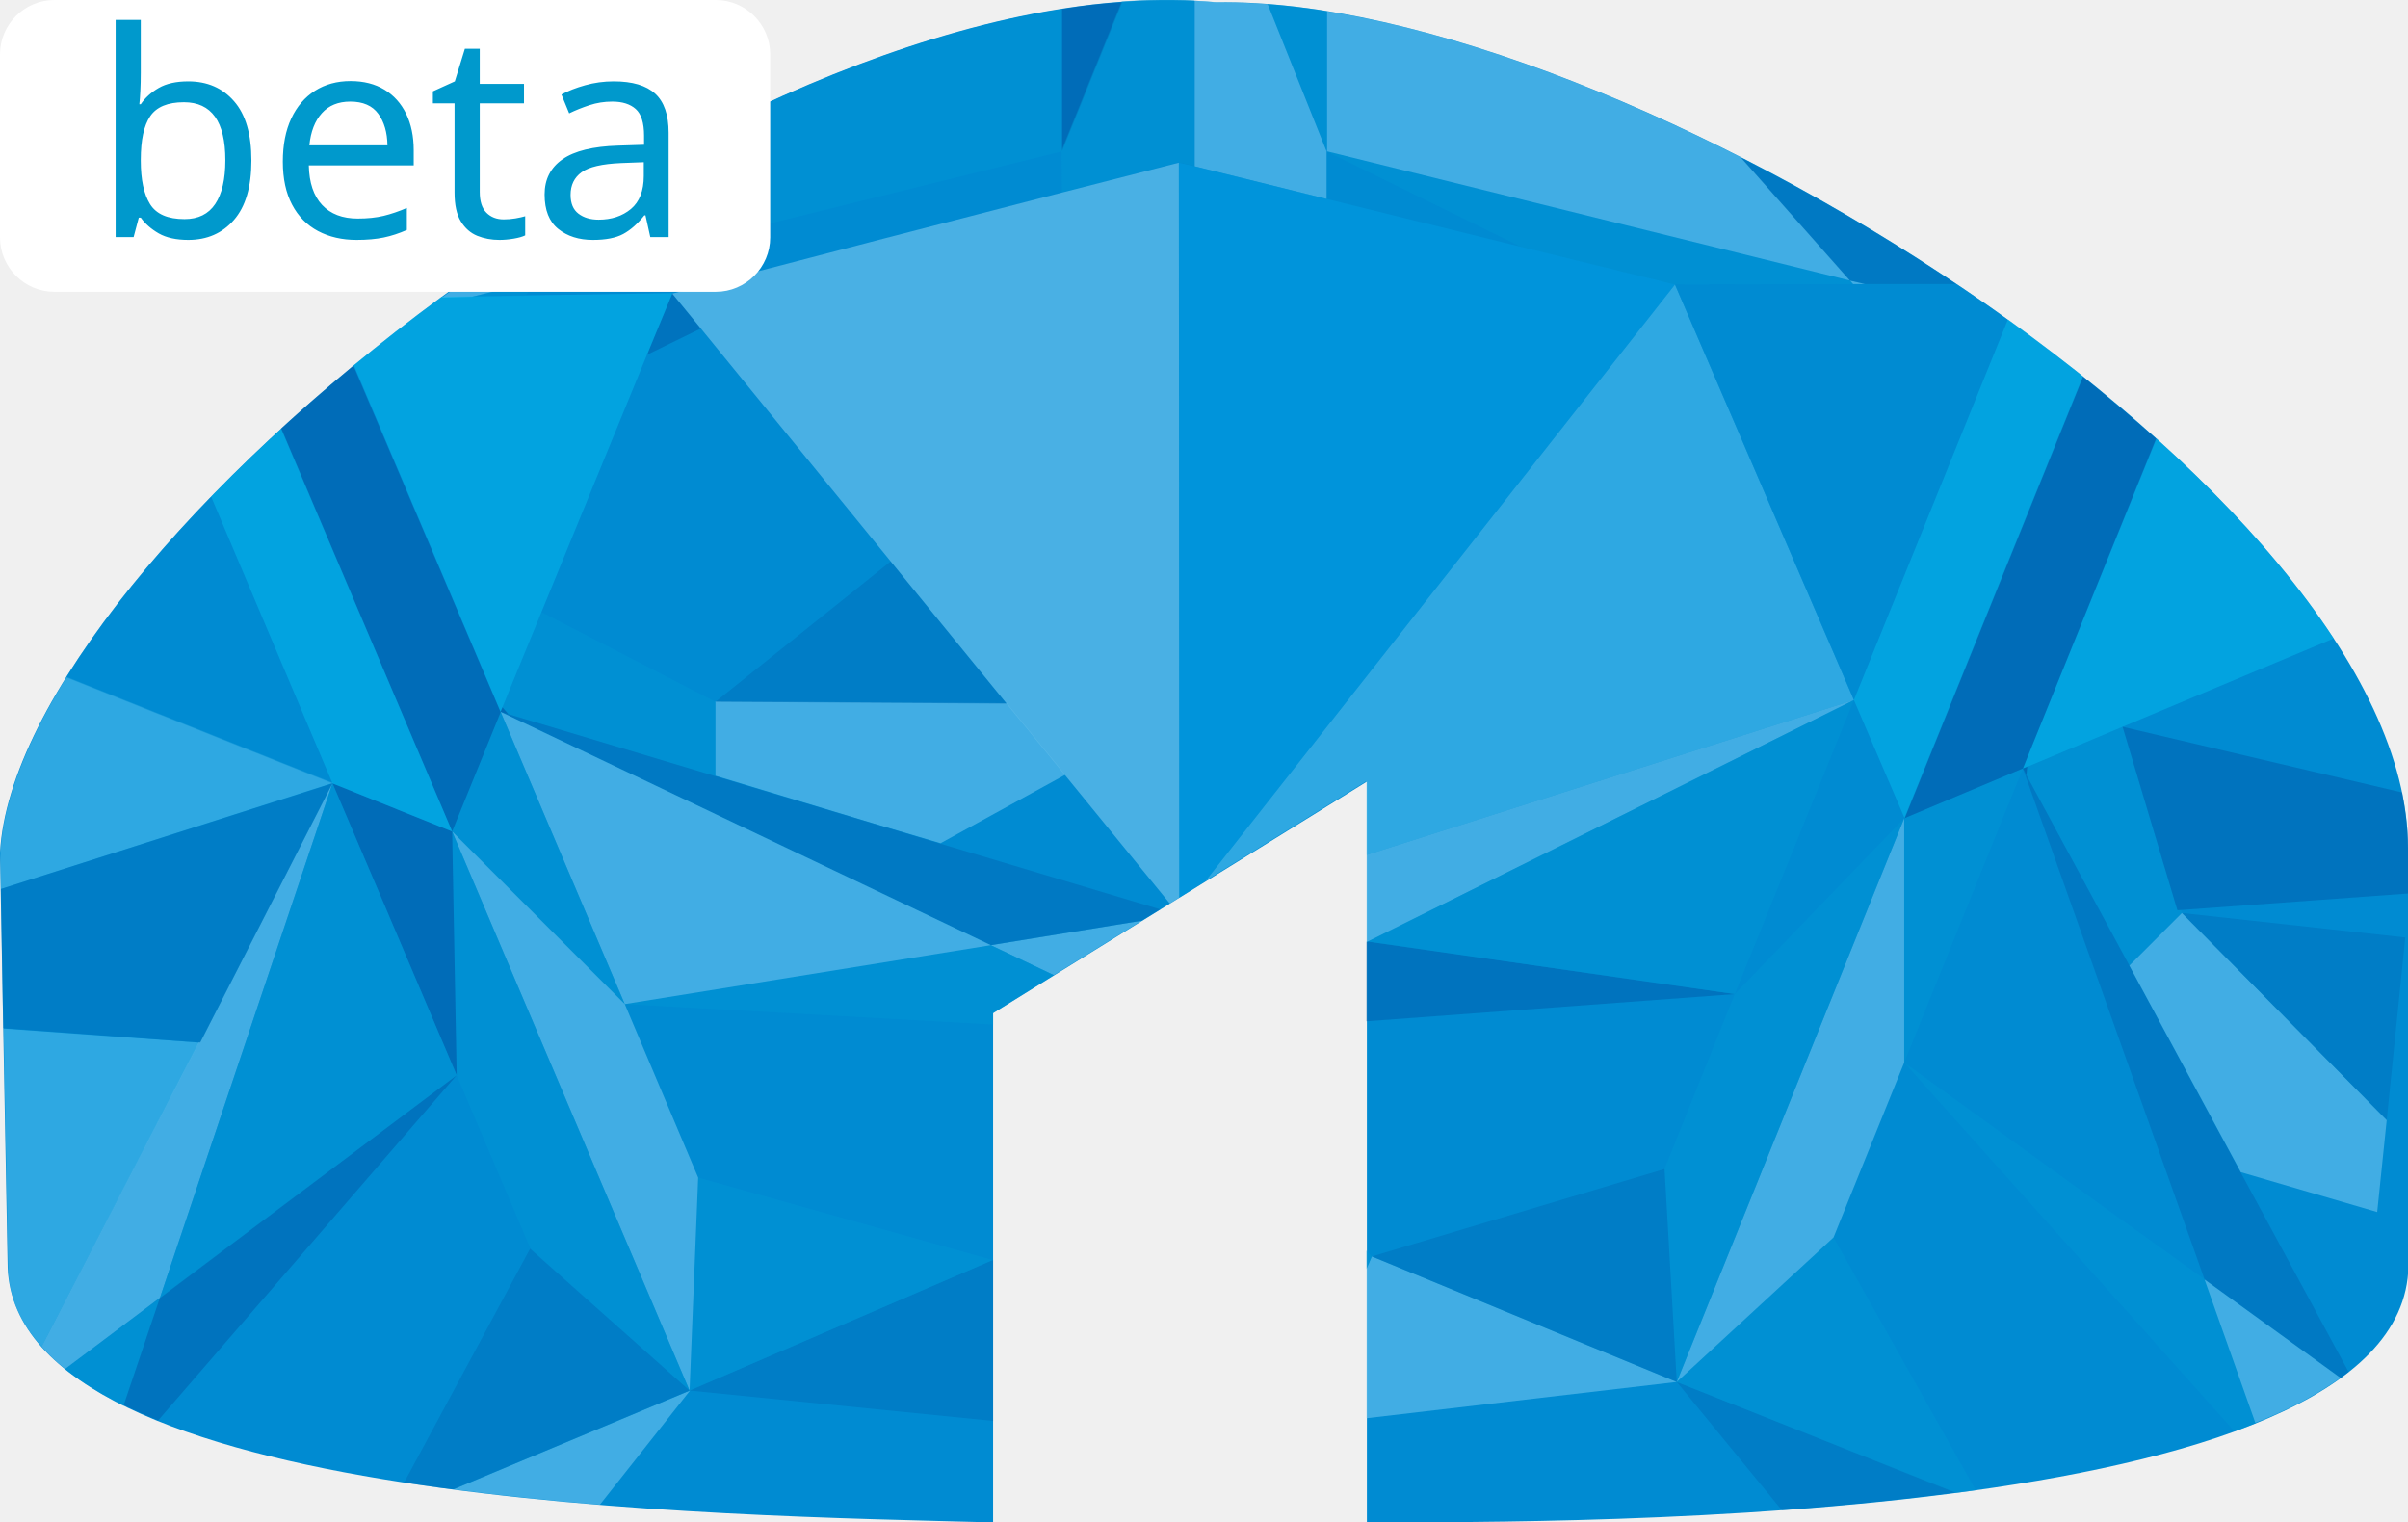
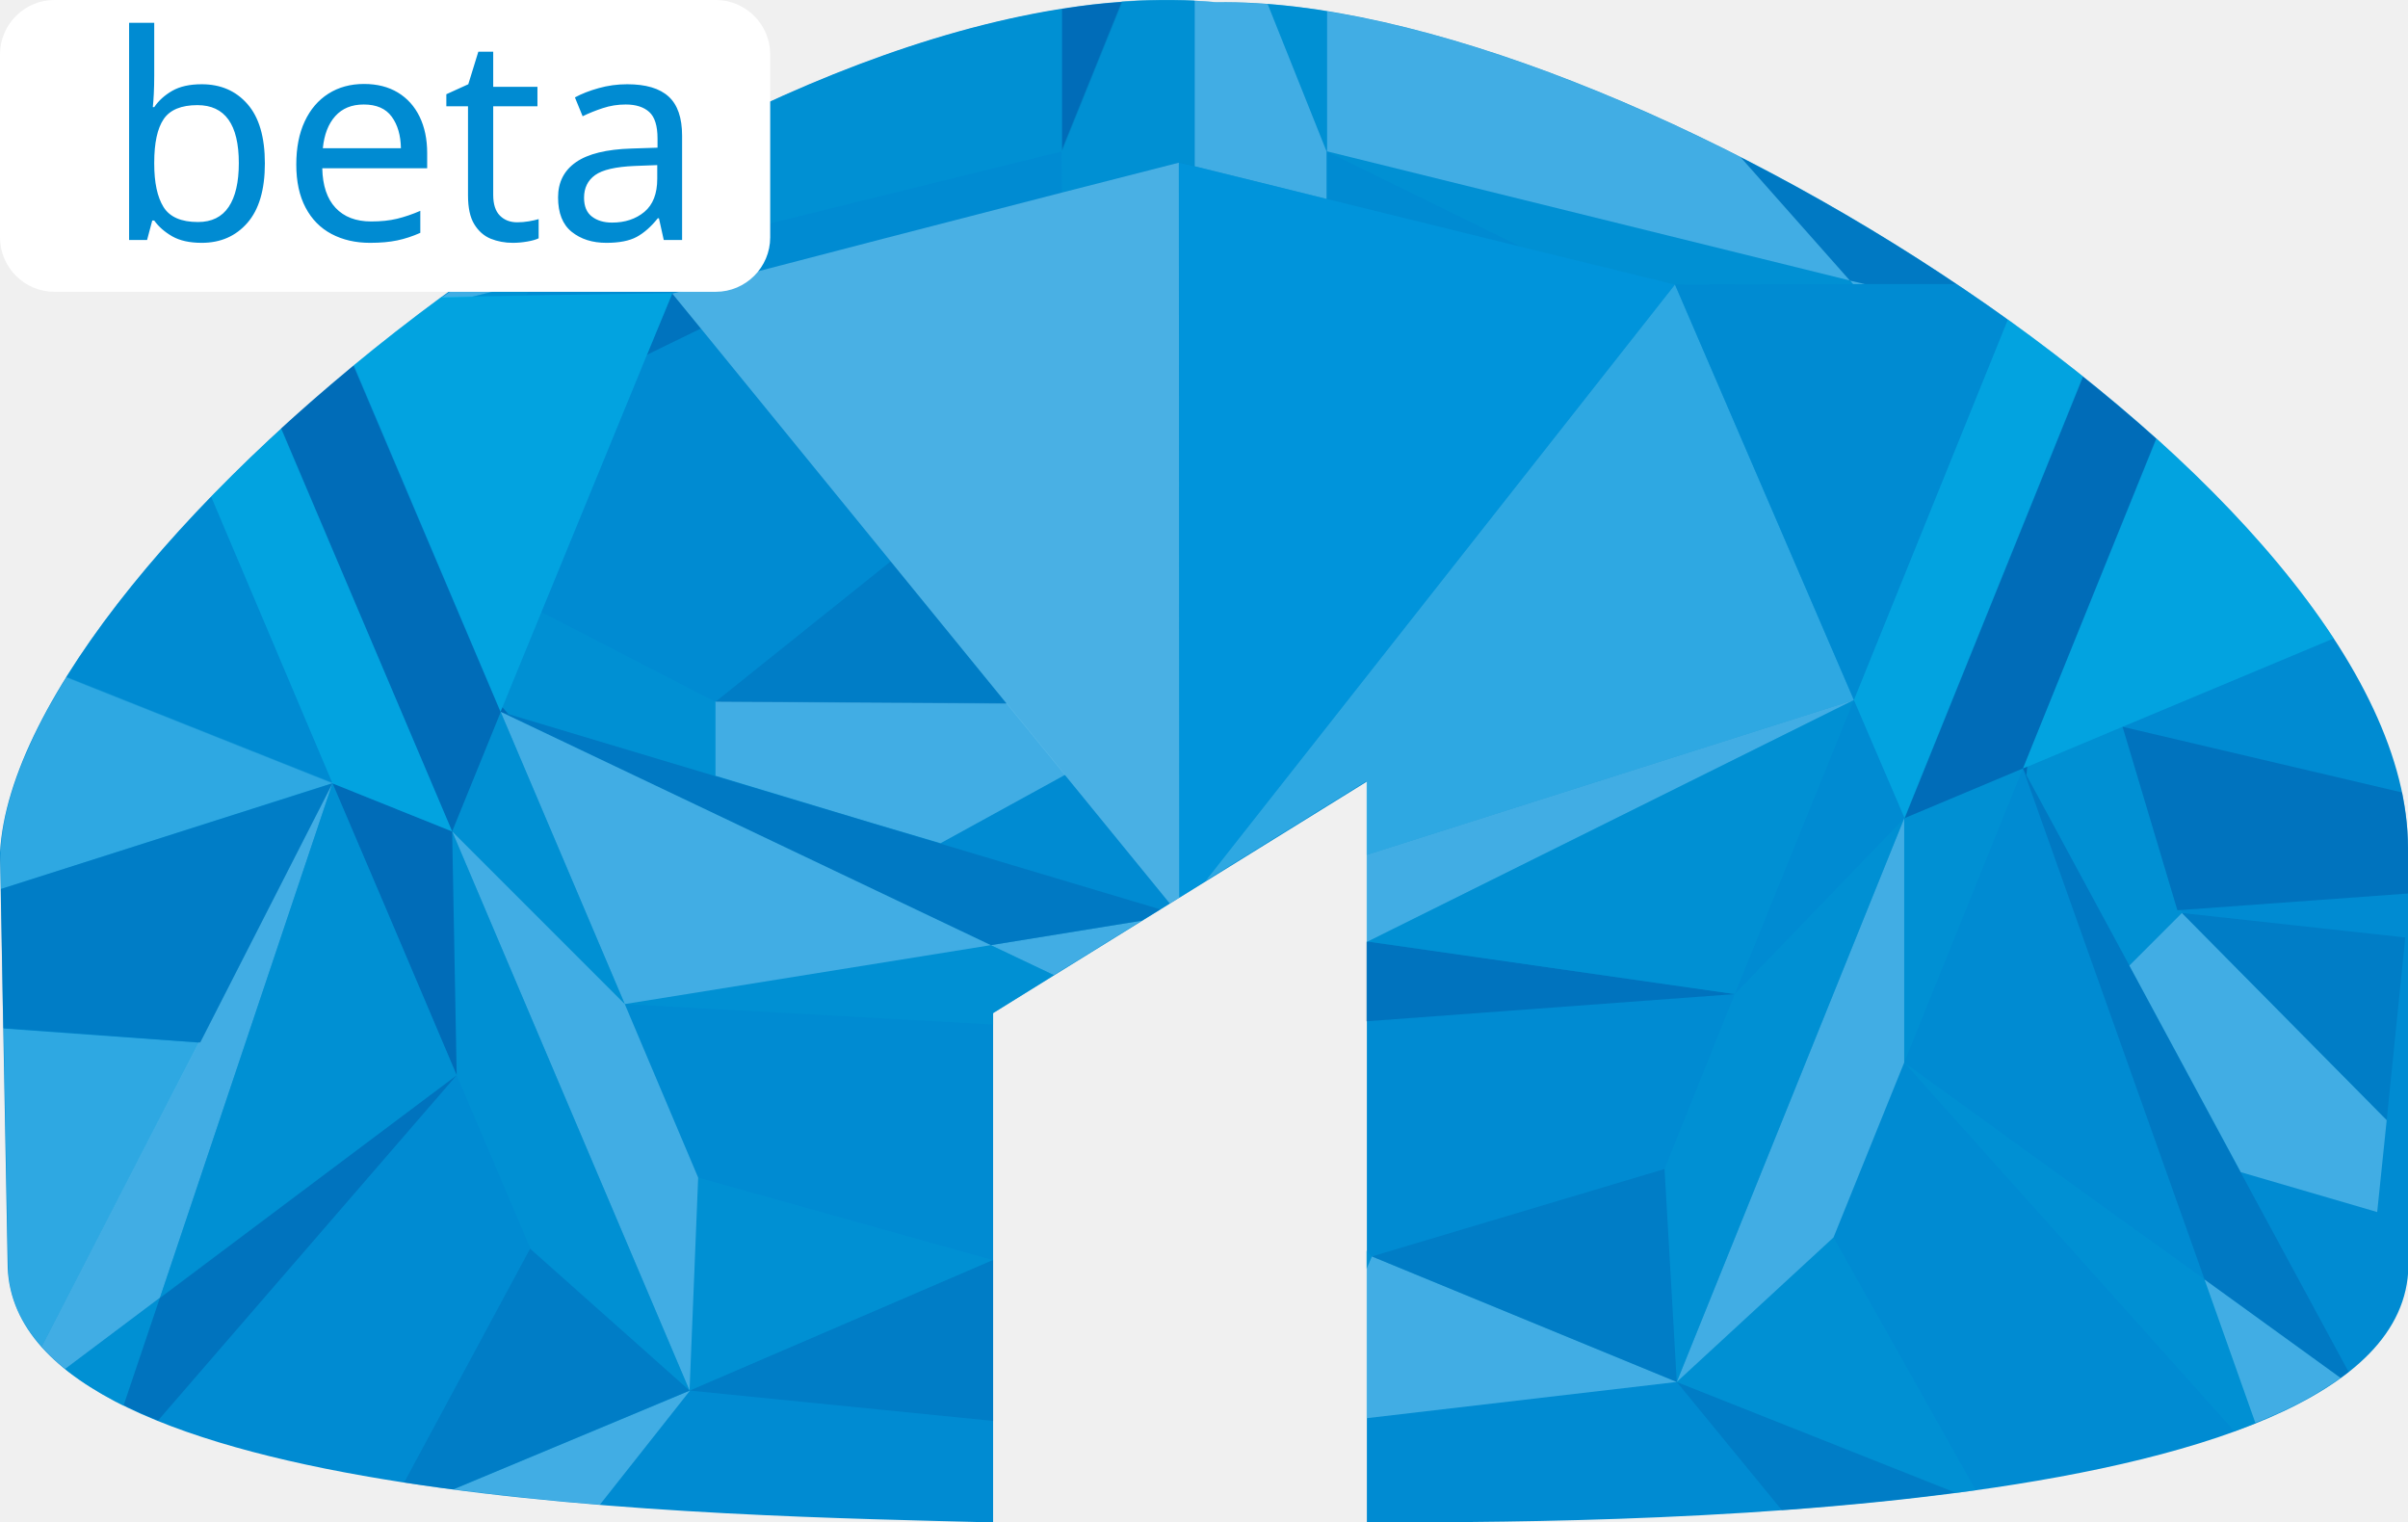
<svg xmlns="http://www.w3.org/2000/svg" xmlns:xlink="http://www.w3.org/1999/xlink" version="1.1" id="Слой_1" x="0px" y="0px" viewBox="-31 253.2 531.5 335.7" style="enable-background:new -31 253.2 531.5 335.7;" xml:space="preserve">
  <style type="text/css">
	.st0{clip-path:url(#SVGID_4_);fill:#008BD2;}
	.st1{opacity:0.5;clip-path:url(#SVGID_6_);fill:#004E9E;enable-background:new    ;}
	.st2{opacity:0.5;clip-path:url(#SVGID_8_);fill:#004E9E;enable-background:new    ;}
	.st3{opacity:0.5;clip-path:url(#SVGID_10_);fill:#004E9E;enable-background:new    ;}
	.st4{opacity:0.5;clip-path:url(#SVGID_12_);fill:#82D0F5;enable-background:new    ;}
	.st5{opacity:0.5;clip-path:url(#SVGID_14_);fill:#0095D4;enable-background:new    ;}
	.st6{opacity:0.5;clip-path:url(#SVGID_16_);fill:#0068B4;enable-background:new    ;}
	.st7{opacity:0.5;clip-path:url(#SVGID_18_);fill:#82D0F5;enable-background:new    ;}
	.st8{opacity:0.5;clip-path:url(#SVGID_20_);fill:#0095D4;enable-background:new    ;}
	.st9{opacity:0.5;clip-path:url(#SVGID_22_);fill:#82D0F5;enable-background:new    ;}
	.st10{opacity:0.5;clip-path:url(#SVGID_24_);fill:#004E9E;enable-background:new    ;}
	.st11{opacity:0.5;clip-path:url(#SVGID_26_);fill:#0095D4;enable-background:new    ;}
	.st12{opacity:0.5;clip-path:url(#SVGID_28_);fill:#82D0F5;enable-background:new    ;}
	.st13{opacity:0.5;clip-path:url(#SVGID_30_);fill:#006FB9;enable-background:new    ;}
	.st14{opacity:0.5;clip-path:url(#SVGID_32_);fill:#005CA9;enable-background:new    ;}
	.st15{opacity:0.5;clip-path:url(#SVGID_34_);fill:#82D0F5;enable-background:new    ;}
	.st16{opacity:0.5;clip-path:url(#SVGID_36_);fill:#0095D4;enable-background:new    ;}
	.st17{opacity:0.5;clip-path:url(#SVGID_38_);fill:#0095D4;enable-background:new    ;}
	.st18{opacity:0.5;clip-path:url(#SVGID_40_);fill:#0095D4;enable-background:new    ;}
	.st19{opacity:0.5;clip-path:url(#SVGID_42_);fill:#5BC5F2;enable-background:new    ;}
	.st20{opacity:0.5;clip-path:url(#SVGID_44_);fill:#008BD2;enable-background:new    ;}
	.st21{opacity:0.5;clip-path:url(#SVGID_46_);fill:#04BBEE;enable-background:new    ;}
	.st22{opacity:0.5;clip-path:url(#SVGID_48_);fill:#04BBEE;enable-background:new    ;}
	.st23{opacity:0.5;clip-path:url(#SVGID_50_);fill:#92D5F6;enable-background:new    ;}
	.st24{opacity:0.5;clip-path:url(#SVGID_52_);fill:#009EE3;enable-background:new    ;}
	.st25{opacity:0.5;clip-path:url(#SVGID_54_);fill:#006FB9;enable-background:new    ;}
	.st26{opacity:0.5;clip-path:url(#SVGID_56_);fill:#0095D4;enable-background:new    ;}
	.st27{opacity:0.5;clip-path:url(#SVGID_58_);fill:#0095D4;enable-background:new    ;}
	.st28{opacity:0.5;clip-path:url(#SVGID_60_);fill:#0068B4;enable-background:new    ;}
	.st29{opacity:0.5;clip-path:url(#SVGID_62_);fill:#0095D4;enable-background:new    ;}
	.st30{opacity:0.5;clip-path:url(#SVGID_64_);fill:#82D0F5;enable-background:new    ;}
	.st31{opacity:0.5;clip-path:url(#SVGID_66_);fill:#004E9E;enable-background:new    ;}
	.st32{opacity:0.5;clip-path:url(#SVGID_68_);fill:#0095D4;enable-background:new    ;}
	.st33{opacity:0.5;clip-path:url(#SVGID_70_);fill:#04BBEE;enable-background:new    ;}
	.st34{opacity:0.5;clip-path:url(#SVGID_72_);fill:#82D0F5;enable-background:new    ;}
	.st35{opacity:0.5;clip-path:url(#SVGID_74_);fill:#006FB9;enable-background:new    ;}
	.st36{opacity:0.5;clip-path:url(#SVGID_76_);fill:#0095D4;enable-background:new    ;}
	.st37{opacity:0.5;clip-path:url(#SVGID_78_);fill:#005CA9;enable-background:new    ;}
	.st38{opacity:0.5;clip-path:url(#SVGID_80_);fill:#82D0F5;enable-background:new    ;}
	.st39{opacity:0.5;clip-path:url(#SVGID_82_);fill:#0095D4;enable-background:new    ;}
	.st40{opacity:0.5;clip-path:url(#SVGID_84_);fill:#0095D4;enable-background:new    ;}
	.st41{opacity:0.5;clip-path:url(#SVGID_86_);fill:#006FB9;enable-background:new    ;}
	.st42{opacity:0.5;clip-path:url(#SVGID_88_);fill:#82D0F5;enable-background:new    ;}
	.st43{opacity:0.5;clip-path:url(#SVGID_90_);fill:#0095D4;enable-background:new    ;}
	.st44{opacity:0.5;clip-path:url(#SVGID_92_);fill:#0095D4;enable-background:new    ;}
	.st45{opacity:0.5;clip-path:url(#SVGID_94_);fill:#0068B4;enable-background:new    ;}
	.st46{opacity:0.5;clip-path:url(#SVGID_96_);fill:#82D0F5;enable-background:new    ;}
	.st47{opacity:0.5;clip-path:url(#SVGID_98_);fill:#0095D4;enable-background:new    ;}
	.st48{opacity:0.5;clip-path:url(#SVGID_100_);fill:#82D0F5;enable-background:new    ;}
	.st49{opacity:0.5;clip-path:url(#SVGID_102_);fill:#0095D4;enable-background:new    ;}
	.st50{opacity:0.5;clip-path:url(#SVGID_104_);fill:#82D0F5;enable-background:new    ;}
	.st51{opacity:0.5;clip-path:url(#SVGID_106_);fill:#006FB9;enable-background:new    ;}
	.st52{opacity:0.5;clip-path:url(#SVGID_108_);fill:#008BD2;enable-background:new    ;}
	.st53{opacity:0.5;clip-path:url(#SVGID_110_);fill:#004E9E;enable-background:new    ;}
	.st54{opacity:0.5;clip-path:url(#SVGID_112_);fill:#0095D4;enable-background:new    ;}
	.st55{opacity:0.5;clip-path:url(#SVGID_114_);fill:#82D0F5;enable-background:new    ;}
	.st56{opacity:0.5;clip-path:url(#SVGID_116_);fill:#006FB9;enable-background:new    ;}
	.st57{opacity:0.5;clip-path:url(#SVGID_118_);fill:#5BC5F2;enable-background:new    ;}
	.st58{opacity:0.5;clip-path:url(#SVGID_120_);fill:#008BD2;enable-background:new    ;}
	.st59{opacity:0.5;clip-path:url(#SVGID_122_);fill:#82D0F5;enable-background:new    ;}
	.st60{opacity:0.5;clip-path:url(#SVGID_124_);fill:#004E9E;enable-background:new    ;}
	.st61{opacity:0.5;clip-path:url(#SVGID_126_);fill:#004E9E;enable-background:new    ;}
	.st62{opacity:0.5;clip-path:url(#SVGID_128_);fill:#04BBEE;enable-background:new    ;}
	.st63{opacity:0.5;clip-path:url(#SVGID_130_);fill:#0095D4;enable-background:new    ;}
	.st64{opacity:0.5;clip-path:url(#SVGID_132_);fill:#005CA9;enable-background:new    ;}
	.st65{opacity:0.5;clip-path:url(#SVGID_134_);fill:#82D0F5;enable-background:new    ;}
	.st66{opacity:0.5;clip-path:url(#SVGID_136_);fill:#0095D4;enable-background:new    ;}
	.st67{opacity:0.5;clip-path:url(#SVGID_138_);fill:#005CA9;enable-background:new    ;}
	.st68{opacity:0.5;clip-path:url(#SVGID_140_);fill:#006FB9;enable-background:new    ;}
	.st69{fill:#FFFFFF;}
- 	.st70{fill:#0099CC;}
- 	.st71{font-family:'Roboto-Regular';}
+ 	.st70{fill:#008BD2;}
+ 	.st71{font-family:'Plumb-Bold';}
	.st72{font-size:63.077px;}
</style>
  <g>
    <g>
      <defs>
        <rect id="SVGID_1_" x="-360.5" y="-420.7" width="1190.6" height="1683.8" />
      </defs>
      <clipPath id="SVGID_2_">
        <use xlink:href="#SVGID_1_" style="overflow:visible;" />
      </clipPath>
    </g>
    <g>
      <defs>
        <rect id="SVGID_3_" x="-360.5" y="-420.7" width="1190.6" height="1683.8" />
      </defs>
      <clipPath id="SVGID_4_">
        <use xlink:href="#SVGID_3_" style="overflow:visible;" />
      </clipPath>
      <path class="st0" d="M237.5,253.7C135.3,244.2-27.4,374.4-31,441.4l1.7,91.6c2.2,52.9,157.5,54.6,217.5,56.2V476.8l82.5-51.1    v163.5c44.6-0.1,234.9,1.3,229.8-59.4v-89.5C500.5,361.7,326.9,252.3,237.5,253.7" />
    </g>
    <g>
      <defs>
        <rect id="SVGID_5_" x="-360.5" y="-420.7" width="1190.6" height="1683.8" />
      </defs>
      <clipPath id="SVGID_6_">
        <use xlink:href="#SVGID_5_" style="overflow:visible;" />
      </clipPath>
      <polygon class="st1" points="106.9,474.8 106.9,474.8 106.9,474.8 107,474.8 106.9,474.8 106.9,474.8   " />
    </g>
    <g>
      <defs>
        <rect id="SVGID_7_" x="-360.5" y="-420.7" width="1190.6" height="1683.8" />
      </defs>
      <clipPath id="SVGID_8_">
        <use xlink:href="#SVGID_7_" style="overflow:visible;" />
      </clipPath>
      <polygon class="st2" points="416.5,422.3 415.5,422.8 415.5,422.8 415.5,422.8 416.3,424.3 416.3,424.3 416.3,424.3   " />
    </g>
    <g>
      <defs>
        <rect id="SVGID_9_" x="-360.5" y="-420.7" width="1190.6" height="1683.8" />
      </defs>
      <clipPath id="SVGID_10_">
        <use xlink:href="#SVGID_9_" style="overflow:visible;" />
      </clipPath>
      <path class="st3" d="M389.3,487.7L389.3,487.7L389.3,487.7z" />
    </g>
    <g>
      <defs>
        <rect id="SVGID_11_" x="-360.5" y="-420.7" width="1190.6" height="1683.8" />
      </defs>
      <clipPath id="SVGID_12_">
        <use xlink:href="#SVGID_11_" style="overflow:visible;" />
      </clipPath>
      <polygon class="st4" points="380.7,315.9 377.3,315.1 378,315.9   " />
    </g>
    <g>
      <defs>
        <rect id="SVGID_13_" x="-360.5" y="-420.7" width="1190.6" height="1683.8" />
      </defs>
      <clipPath id="SVGID_14_">
        <use xlink:href="#SVGID_13_" style="overflow:visible;" />
      </clipPath>
      <polygon class="st5" points="338.7,316 378,315.9 377.3,315.1 377.3,315.1 377.3,315.1 261.8,286.6 261.8,286.6 304.8,307.7   " />
    </g>
    <g>
      <defs>
        <rect id="SVGID_15_" x="-360.5" y="-420.7" width="1190.6" height="1683.8" />
      </defs>
      <clipPath id="SVGID_16_">
        <use xlink:href="#SVGID_15_" style="overflow:visible;" />
      </clipPath>
      <path class="st6" d="M380.7,315.9h20.1c-15.3-10.3-31.4-19.7-47.7-28l24.1,27.2L380.7,315.9z" />
    </g>
    <g>
      <defs>
        <rect id="SVGID_17_" x="-360.5" y="-420.7" width="1190.6" height="1683.8" />
      </defs>
      <clipPath id="SVGID_18_">
        <use xlink:href="#SVGID_17_" style="overflow:visible;" />
      </clipPath>
      <path class="st7" d="M377.3,315.1l-24.1-27.2c-31.6-16.1-63.7-27.8-91.3-32.2v30.9l0,0L377.3,315.1z" />
    </g>
    <g>
      <defs>
        <rect id="SVGID_19_" x="-360.5" y="-420.7" width="1190.6" height="1683.8" />
      </defs>
      <clipPath id="SVGID_20_">
        <use xlink:href="#SVGID_19_" style="overflow:visible;" />
      </clipPath>
      <path class="st8" d="M248.8,254.1l13.1,32.5l0,0v-30.9C257.4,254.9,253,254.4,248.8,254.1" />
    </g>
    <g>
      <defs>
        <rect id="SVGID_21_" x="-360.5" y="-420.7" width="1190.6" height="1683.8" />
      </defs>
      <clipPath id="SVGID_22_">
        <use xlink:href="#SVGID_21_" style="overflow:visible;" />
      </clipPath>
      <path class="st9" d="M261.8,297.1v-10.5l-13-32.5c-3.9-0.3-7.6-0.4-11.2-0.4c-1.6-0.2-3.3-0.3-4.9-0.3v36.5l14.6,3.6L261.8,297.1z    " />
    </g>
    <g>
      <defs>
        <rect id="SVGID_23_" x="-360.5" y="-420.7" width="1190.6" height="1683.8" />
      </defs>
      <clipPath id="SVGID_24_">
        <use xlink:href="#SVGID_23_" style="overflow:visible;" />
      </clipPath>
      <path class="st10" d="M203.4,255.2v31.4l13.3-32.9C212.3,253.9,207.9,254.4,203.4,255.2" />
    </g>
    <g>
      <defs>
        <rect id="SVGID_25_" x="-360.5" y="-420.7" width="1190.6" height="1683.8" />
      </defs>
      <clipPath id="SVGID_26_">
        <use xlink:href="#SVGID_25_" style="overflow:visible;" />
      </clipPath>
      <path class="st11" d="M203.4,295.7l25.8-6.7l0,0l3.4,0.8v-36.5c-5.2-0.3-10.5-0.2-16,0.2l-13.3,32.9L203.4,295.7z" />
    </g>
    <g>
      <defs>
        <rect id="SVGID_27_" x="-360.5" y="-420.7" width="1190.6" height="1683.8" />
      </defs>
      <clipPath id="SVGID_28_">
        <use xlink:href="#SVGID_27_" style="overflow:visible;" />
      </clipPath>
      <path class="st12" d="M191.2,408.5L191.2,408.5L191.2,408.5z M204.1,424.3L204.1,424.3L204.1,424.3z M161.7,434.9l14.9,4.4    l27.5-15.1l-12.9-15.8l0,0l0,0l-64.3-0.4v16.4L161.7,434.9z" />
    </g>
    <g>
      <defs>
        <rect id="SVGID_29_" x="-360.5" y="-420.7" width="1190.6" height="1683.8" />
      </defs>
      <clipPath id="SVGID_30_">
        <use xlink:href="#SVGID_29_" style="overflow:visible;" />
      </clipPath>
      <polygon class="st13" points="191.2,408.5 191.2,408.5 165.6,377.1 126.9,408.1   " />
    </g>
    <g>
      <defs>
        <rect id="SVGID_31_" x="-360.5" y="-420.7" width="1190.6" height="1683.8" />
      </defs>
      <clipPath id="SVGID_32_">
        <use xlink:href="#SVGID_31_" style="overflow:visible;" />
      </clipPath>
      <polygon class="st14" points="111.8,331.5 111.8,331.5 123.7,325.7 117.4,318   " />
    </g>
    <g>
      <defs>
        <rect id="SVGID_33_" x="-360.5" y="-420.7" width="1190.6" height="1683.8" />
      </defs>
      <clipPath id="SVGID_34_">
        <use xlink:href="#SVGID_33_" style="overflow:visible;" />
      </clipPath>
      <path class="st15" d="M73.2,318.7l14.8-3.6l0,0l21.5-24.2c-14.8,8.4-29.3,17.9-43,28L73.2,318.7z" />
    </g>
    <g>
      <defs>
        <rect id="SVGID_35_" x="-360.5" y="-420.7" width="1190.6" height="1683.8" />
      </defs>
      <clipPath id="SVGID_36_">
        <use xlink:href="#SVGID_35_" style="overflow:visible;" />
      </clipPath>
      <path class="st16" d="M203.4,286.6v-31.4c-30.1,4.7-62.8,17.9-94,35.7l-21.5,24.2L203.4,286.6z" />
    </g>
    <g>
      <defs>
        <rect id="SVGID_37_" x="-360.5" y="-420.7" width="1190.6" height="1683.8" />
      </defs>
      <clipPath id="SVGID_38_">
        <use xlink:href="#SVGID_37_" style="overflow:visible;" />
      </clipPath>
      <polygon class="st17" points="126.9,424.5 126.9,408.1 88.5,388.3 83.1,401.6 79.9,409.3 81.2,410.8 81.2,410.8   " />
    </g>
    <g>
      <defs>
        <rect id="SVGID_39_" x="-360.5" y="-420.7" width="1190.6" height="1683.8" />
      </defs>
      <clipPath id="SVGID_40_">
        <use xlink:href="#SVGID_39_" style="overflow:visible;" />
      </clipPath>
      <polygon class="st18" points="450.6,454.7 450.6,454.7 450.4,454 449.6,454 437.5,413.6 437.5,413.6 416.5,422.3 416.5,422.3     416.3,424.3 439,466.2   " />
    </g>
    <g>
      <defs>
        <rect id="SVGID_41_" x="-360.5" y="-420.7" width="1190.6" height="1683.8" />
      </defs>
      <clipPath id="SVGID_42_">
        <use xlink:href="#SVGID_41_" style="overflow:visible;" />
      </clipPath>
      <polygon class="st19" points="378.2,407.7 378.2,407.7 338.7,316 235.1,447.6 270.6,425.6 270.6,441.9   " />
    </g>
    <g>
      <defs>
        <rect id="SVGID_43_" x="-360.5" y="-420.7" width="1190.6" height="1683.8" />
      </defs>
      <clipPath id="SVGID_44_">
        <use xlink:href="#SVGID_43_" style="overflow:visible;" />
      </clipPath>
      <path class="st20" d="M378.2,407.7L378.2,407.7L378.2,407.7z M338.7,316l39.5,91.7l33.9-84c-3.7-2.7-7.5-5.3-11.3-7.8h-20.1H378    L338.7,316z" />
    </g>
    <g>
      <defs>
        <rect id="SVGID_45_" x="-360.5" y="-420.7" width="1190.6" height="1683.8" />
      </defs>
      <clipPath id="SVGID_46_">
        <use xlink:href="#SVGID_45_" style="overflow:visible;" />
      </clipPath>
      <path class="st21" d="M415.5,422.8l1-0.4l21-8.8l46.6-19.5c-9.7-14.8-23.2-29.8-39.1-44.1L415.5,422.8z" />
    </g>
    <g>
      <defs>
        <rect id="SVGID_47_" x="-360.5" y="-420.7" width="1190.6" height="1683.8" />
      </defs>
      <clipPath id="SVGID_48_">
        <use xlink:href="#SVGID_47_" style="overflow:visible;" />
      </clipPath>
      <path class="st22" d="M79.5,410.3l0.4-1l8.6-21l23.3-56.8l5.6-13.6l0,0l-32.5,0.5l0,0l-11.7,0.2l0,0l-6.7,0.1    c-6.7,4.9-13.2,10-19.4,15.1L79.5,410.3L79.5,410.3z" />
    </g>
    <g>
      <defs>
        <rect id="SVGID_49_" x="-360.5" y="-420.7" width="1190.6" height="1683.8" />
      </defs>
      <clipPath id="SVGID_50_">
        <use xlink:href="#SVGID_49_" style="overflow:visible;" />
      </clipPath>
      <polygon class="st23" points="117.4,318 123.7,325.7 165.6,377.1 191.2,408.5 204.1,424.3 227.2,452.6 229.3,451.3 229.2,289.1     203.4,295.7 163.9,305.9   " />
    </g>
    <g>
      <defs>
        <rect id="SVGID_51_" x="-360.5" y="-420.7" width="1190.6" height="1683.8" />
      </defs>
      <clipPath id="SVGID_52_">
        <use xlink:href="#SVGID_51_" style="overflow:visible;" />
      </clipPath>
      <polygon class="st24" points="235.1,447.6 338.7,316 304.8,307.7 261.8,297.1 232.6,289.9 229.2,289.1 229.3,451.3   " />
    </g>
    <g>
      <defs>
        <rect id="SVGID_53_" x="-360.5" y="-420.7" width="1190.6" height="1683.8" />
      </defs>
      <clipPath id="SVGID_54_">
        <use xlink:href="#SVGID_53_" style="overflow:visible;" />
      </clipPath>
      <path class="st25" d="M400.7,582.6l-61.6-24.4l23.2,28.3C375,585.5,388,584.3,400.7,582.6" />
    </g>
    <g>
      <defs>
        <rect id="SVGID_55_" x="-360.5" y="-420.7" width="1190.6" height="1683.8" />
      </defs>
      <clipPath id="SVGID_56_">
        <use xlink:href="#SVGID_55_" style="overflow:visible;" />
      </clipPath>
      <path class="st26" d="M463.4,557.3l-7.7-21.7L436,521.5l-46.7-33.8l0,0l72.9,81.4c1.6-0.6,3.2-1.2,4.7-1.8L463.4,557.3z" />
    </g>
    <g>
      <defs>
        <rect id="SVGID_57_" x="-360.5" y="-420.7" width="1190.6" height="1683.8" />
      </defs>
      <clipPath id="SVGID_58_">
        <use xlink:href="#SVGID_57_" style="overflow:visible;" />
      </clipPath>
      <path class="st27" d="M405.1,582.1l-31.4-55.8l-34.6,31.9l61.6,24.5C402.2,582.5,403.6,582.3,405.1,582.1" />
    </g>
    <g>
      <defs>
        <rect id="SVGID_59_" x="-360.5" y="-420.7" width="1190.6" height="1683.8" />
      </defs>
      <clipPath id="SVGID_60_">
        <use xlink:href="#SVGID_59_" style="overflow:visible;" />
      </clipPath>
      <path class="st28" d="M455.6,535.6l30,21.7c0.6-0.4,1.2-0.9,1.8-1.3l-23.8-44l0,0L439,466.3l0,0l-22.7-42l-0.8-1.5l0,0    L455.6,535.6z" />
    </g>
    <g>
      <defs>
        <rect id="SVGID_61_" x="-360.5" y="-420.7" width="1190.6" height="1683.8" />
      </defs>
      <clipPath id="SVGID_62_">
        <use xlink:href="#SVGID_61_" style="overflow:visible;" />
      </clipPath>
      <polygon class="st29" points="389.3,433.8 389.3,433.8 389.3,487.7 389.3,487.7 415.5,422.8 389.3,433.8   " />
    </g>
    <g>
      <defs>
        <rect id="SVGID_63_" x="-360.5" y="-420.7" width="1190.6" height="1683.8" />
      </defs>
      <clipPath id="SVGID_64_">
        <use xlink:href="#SVGID_63_" style="overflow:visible;" />
      </clipPath>
      <polygon class="st30" points="339.1,558.2 373.7,526.3 389.3,487.7 389.3,487.7 389.3,433.8   " />
    </g>
    <g>
      <defs>
        <rect id="SVGID_65_" x="-360.5" y="-420.7" width="1190.6" height="1683.8" />
      </defs>
      <clipPath id="SVGID_66_">
        <use xlink:href="#SVGID_65_" style="overflow:visible;" />
      </clipPath>
      <path class="st31" d="M389.3,433.8l26.2-11l29.4-72.8c-5.2-4.6-10.6-9.2-16.2-13.7L389.3,433.8z" />
    </g>
    <g>
      <defs>
        <rect id="SVGID_67_" x="-360.5" y="-420.7" width="1190.6" height="1683.8" />
      </defs>
      <clipPath id="SVGID_68_">
        <use xlink:href="#SVGID_67_" style="overflow:visible;" />
      </clipPath>
      <polygon class="st32" points="351.9,472.6 336.4,511.2 339.1,558.2 339.1,558.2 389.3,433.8   " />
    </g>
    <g>
      <defs>
        <rect id="SVGID_69_" x="-360.5" y="-420.7" width="1190.6" height="1683.8" />
      </defs>
      <clipPath id="SVGID_70_">
        <use xlink:href="#SVGID_69_" style="overflow:visible;" />
      </clipPath>
      <path class="st33" d="M378.2,407.7l11.2,26.1l39.4-97.5c-5.4-4.3-10.9-8.5-16.6-12.6L378.2,407.7L378.2,407.7z" />
    </g>
    <g>
      <defs>
        <rect id="SVGID_71_" x="-360.5" y="-420.7" width="1190.6" height="1683.8" />
      </defs>
      <clipPath id="SVGID_72_">
        <use xlink:href="#SVGID_71_" style="overflow:visible;" />
      </clipPath>
      <polygon class="st34" points="270.6,566.2 339.1,558.2 319.4,550.1 271.8,530.5 271.8,530.5 271.8,530.5 271.8,530.5 270.6,533.3       " />
    </g>
    <g>
      <defs>
        <rect id="SVGID_73_" x="-360.5" y="-420.7" width="1190.6" height="1683.8" />
      </defs>
      <clipPath id="SVGID_74_">
        <use xlink:href="#SVGID_73_" style="overflow:visible;" />
      </clipPath>
      <polygon class="st35" points="339.1,558.2 336.4,511.2 271.8,530.5   " />
    </g>
    <g>
      <defs>
        <rect id="SVGID_75_" x="-360.5" y="-420.7" width="1190.6" height="1683.8" />
      </defs>
      <clipPath id="SVGID_76_">
        <use xlink:href="#SVGID_75_" style="overflow:visible;" />
      </clipPath>
      <polygon class="st36" points="270.6,461.2 270.9,461 270.6,461   " />
    </g>
    <g>
      <defs>
        <rect id="SVGID_77_" x="-360.5" y="-420.7" width="1190.6" height="1683.8" />
      </defs>
      <clipPath id="SVGID_78_">
        <use xlink:href="#SVGID_77_" style="overflow:visible;" />
      </clipPath>
      <polygon class="st37" points="270.9,461 270.6,461.2 270.6,478.6 351.9,472.6 270.9,461 270.9,461   " />
    </g>
    <g>
      <defs>
        <rect id="SVGID_79_" x="-360.5" y="-420.7" width="1190.6" height="1683.8" />
      </defs>
      <clipPath id="SVGID_80_">
        <use xlink:href="#SVGID_79_" style="overflow:visible;" />
      </clipPath>
      <polygon class="st38" points="378.2,407.7 270.6,441.9 270.6,461 270.9,461 270.9,461   " />
    </g>
    <g>
      <defs>
        <rect id="SVGID_81_" x="-360.5" y="-420.7" width="1190.6" height="1683.8" />
      </defs>
      <clipPath id="SVGID_82_">
        <use xlink:href="#SVGID_81_" style="overflow:visible;" />
      </clipPath>
      <polygon class="st39" points="270.9,461 351.9,472.6 378.2,407.7   " />
    </g>
    <g>
      <defs>
        <rect id="SVGID_83_" x="-360.5" y="-420.7" width="1190.6" height="1683.8" />
      </defs>
      <clipPath id="SVGID_84_">
        <use xlink:href="#SVGID_83_" style="overflow:visible;" />
      </clipPath>
      <polygon class="st40" points="271.8,530.5 270.6,529.2 270.6,533.3   " />
    </g>
    <g>
      <defs>
        <rect id="SVGID_85_" x="-360.5" y="-420.7" width="1190.6" height="1683.8" />
      </defs>
      <clipPath id="SVGID_86_">
        <use xlink:href="#SVGID_85_" style="overflow:visible;" />
      </clipPath>
      <polygon class="st41" points="188.1,531.3 188.1,531.3 121.2,560.1 188.2,566.8 188.2,531.5   " />
    </g>
    <g>
      <defs>
        <rect id="SVGID_87_" x="-360.5" y="-420.7" width="1190.6" height="1683.8" />
      </defs>
      <clipPath id="SVGID_88_">
        <use xlink:href="#SVGID_87_" style="overflow:visible;" />
      </clipPath>
      <polygon class="st42" points="221,456.4 187.7,461.8 187.7,461.8 201.6,468.4   " />
    </g>
    <g>
      <defs>
        <rect id="SVGID_89_" x="-360.5" y="-420.7" width="1190.6" height="1683.8" />
      </defs>
      <clipPath id="SVGID_90_">
        <use xlink:href="#SVGID_89_" style="overflow:visible;" />
      </clipPath>
      <polygon class="st43" points="201.6,468.4 187.7,461.8 106.9,474.8 107,474.8 188.2,479.3 188.2,476.8   " />
    </g>
    <g>
      <defs>
        <rect id="SVGID_91_" x="-360.5" y="-420.7" width="1190.6" height="1683.8" />
      </defs>
      <clipPath id="SVGID_92_">
        <use xlink:href="#SVGID_91_" style="overflow:visible;" />
      </clipPath>
      <polygon class="st44" points="188.1,531.3 123.1,513.1 121.2,560.1   " />
    </g>
    <g>
      <defs>
        <rect id="SVGID_93_" x="-360.5" y="-420.7" width="1190.6" height="1683.8" />
      </defs>
      <clipPath id="SVGID_94_">
        <use xlink:href="#SVGID_93_" style="overflow:visible;" />
      </clipPath>
      <polygon class="st45" points="187.7,461.8 221,456.4 225.1,453.9 176.6,439.4 126.9,424.5 81.2,410.8 81.2,410.8 79.5,410.3     79.5,410.3 79.5,410.3 79.5,410.3   " />
    </g>
    <g>
      <defs>
        <rect id="SVGID_95_" x="-360.5" y="-420.7" width="1190.6" height="1683.8" />
      </defs>
      <clipPath id="SVGID_96_">
        <use xlink:href="#SVGID_95_" style="overflow:visible;" />
      </clipPath>
      <polygon class="st46" points="187.7,461.8 79.5,410.3 79.5,410.3 79.5,410.3 79.5,410.3 106.9,474.8   " />
    </g>
    <g>
      <defs>
        <rect id="SVGID_97_" x="-360.5" y="-420.7" width="1190.6" height="1683.8" />
      </defs>
      <clipPath id="SVGID_98_">
        <use xlink:href="#SVGID_97_" style="overflow:visible;" />
      </clipPath>
      <polygon class="st47" points="79.5,410.3 68.8,436.7 106.9,474.8 106.9,474.8   " />
    </g>
    <g>
      <defs>
        <rect id="SVGID_99_" x="-360.5" y="-420.7" width="1190.6" height="1683.8" />
      </defs>
      <clipPath id="SVGID_100_">
        <use xlink:href="#SVGID_99_" style="overflow:visible;" />
      </clipPath>
      <polygon class="st48" points="121.2,560.1 121.2,560.1 123.1,513.1 106.9,474.8 106.9,474.8 68.8,436.7   " />
    </g>
    <g>
      <defs>
        <rect id="SVGID_101_" x="-360.5" y="-420.7" width="1190.6" height="1683.8" />
      </defs>
      <clipPath id="SVGID_102_">
        <use xlink:href="#SVGID_101_" style="overflow:visible;" />
      </clipPath>
      <polygon class="st49" points="69.8,490.5 86.1,528.8 121.2,560.1 121.2,560.1 121.2,560.1 121.2,560.1 68.8,436.7   " />
    </g>
    <g>
      <defs>
        <rect id="SVGID_103_" x="-360.5" y="-420.7" width="1190.6" height="1683.8" />
      </defs>
      <clipPath id="SVGID_104_">
        <use xlink:href="#SVGID_103_" style="overflow:visible;" />
      </clipPath>
      <path class="st50" d="M101.4,585.3l19.9-25.2l-15.3,6.4l-36.9,15.4C79.7,583.3,90.6,584.4,101.4,585.3" />
    </g>
    <g>
      <defs>
        <rect id="SVGID_105_" x="-360.5" y="-420.7" width="1190.6" height="1683.8" />
      </defs>
      <clipPath id="SVGID_106_">
        <use xlink:href="#SVGID_105_" style="overflow:visible;" />
      </clipPath>
      <path class="st51" d="M121.2,560.1L86,528.8l-27.8,51.6c3.6,0.5,7.2,1.1,10.8,1.5L121.2,560.1z" />
    </g>
    <g>
      <defs>
        <rect id="SVGID_107_" x="-360.5" y="-420.7" width="1190.6" height="1683.8" />
      </defs>
      <clipPath id="SVGID_108_">
        <use xlink:href="#SVGID_107_" style="overflow:visible;" />
      </clipPath>
      <polygon class="st52" points="188.2,531.2 188.1,531.3 188.1,531.3 188.1,531.3 188.2,531.5   " />
    </g>
    <g>
      <defs>
        <rect id="SVGID_109_" x="-360.5" y="-420.7" width="1190.6" height="1683.8" />
      </defs>
      <clipPath id="SVGID_110_">
        <use xlink:href="#SVGID_109_" style="overflow:visible;" />
      </clipPath>
      <polygon class="st53" points="79.9,409.3 79.5,410.3 81.2,410.8   " />
    </g>
    <g>
      <defs>
        <rect id="SVGID_111_" x="-360.5" y="-420.7" width="1190.6" height="1683.8" />
      </defs>
      <clipPath id="SVGID_112_">
        <use xlink:href="#SVGID_111_" style="overflow:visible;" />
      </clipPath>
      <polygon class="st54" points="87.9,315 73.2,318.7 84.9,318.5   " />
    </g>
    <g>
      <defs>
        <rect id="SVGID_113_" x="-360.5" y="-420.7" width="1190.6" height="1683.8" />
      </defs>
      <clipPath id="SVGID_114_">
        <use xlink:href="#SVGID_113_" style="overflow:visible;" />
      </clipPath>
      <polygon class="st55" points="450.8,454.9 450.6,454.7 439,466.3 463.6,511.9 493.7,520.7 495.8,500.4   " />
    </g>
    <g>
      <defs>
        <rect id="SVGID_115_" x="-360.5" y="-420.7" width="1190.6" height="1683.8" />
      </defs>
      <clipPath id="SVGID_116_">
        <use xlink:href="#SVGID_115_" style="overflow:visible;" />
      </clipPath>
      <polygon class="st56" points="499.9,460.1 450.6,454.7 495.8,500.4   " />
    </g>
    <g>
      <defs>
        <rect id="SVGID_117_" x="-360.5" y="-420.7" width="1190.6" height="1683.8" />
      </defs>
      <clipPath id="SVGID_118_">
        <use xlink:href="#SVGID_117_" style="overflow:visible;" />
      </clipPath>
      <path class="st57" d="M42.4,426.1L42.4,426.1L42.4,426.1L42.4,426.1L42.4,426.1L42.4,426.1z M-21.8,550.4l34.7-67.1l-43.1-3.1    l1,52.9C-29,539.6-26.4,545.3-21.8,550.4z M-30.8,449.4L42.5,426l0,0l-58.8-23.4c-8.7,14.1-14,27.3-14.6,38.7L-30.8,449.4z" />
    </g>
    <g>
      <defs>
        <rect id="SVGID_119_" x="-360.5" y="-420.7" width="1190.6" height="1683.8" />
      </defs>
      <clipPath id="SVGID_120_">
        <use xlink:href="#SVGID_119_" style="overflow:visible;" />
      </clipPath>
      <path class="st58" d="M42.4,426.1L42.4,426.1L42.4,426.1z M-16.4,402.7l58.8,23.4l-26.9-63.2C2.5,376.3-8.4,389.8-16.4,402.7z" />
    </g>
    <g>
      <defs>
        <rect id="SVGID_121_" x="-360.5" y="-420.7" width="1190.6" height="1683.8" />
      </defs>
      <clipPath id="SVGID_122_">
        <use xlink:href="#SVGID_121_" style="overflow:visible;" />
      </clipPath>
      <path class="st59" d="M485.6,557.3l-30-21.7l11.2,31.6C474.1,564.4,480.4,561,485.6,557.3" />
    </g>
    <g>
      <defs>
        <rect id="SVGID_123_" x="-360.5" y="-420.7" width="1190.6" height="1683.8" />
      </defs>
      <clipPath id="SVGID_124_">
        <use xlink:href="#SVGID_123_" style="overflow:visible;" />
      </clipPath>
      <path class="st60" d="M68.8,436.7l10.7-26.3L47,333.9c-5.5,4.6-10.9,9.2-16,13.9L68.8,436.7z" />
    </g>
    <g>
      <defs>
        <rect id="SVGID_125_" x="-360.5" y="-420.7" width="1190.6" height="1683.8" />
      </defs>
      <clipPath id="SVGID_126_">
        <use xlink:href="#SVGID_125_" style="overflow:visible;" />
      </clipPath>
      <polygon class="st61" points="69.8,490.5 68.8,436.7 42.4,426.1 54.1,453.5   " />
    </g>
    <g>
      <defs>
        <rect id="SVGID_127_" x="-360.5" y="-420.7" width="1190.6" height="1683.8" />
      </defs>
      <clipPath id="SVGID_128_">
        <use xlink:href="#SVGID_127_" style="overflow:visible;" />
      </clipPath>
      <path class="st62" d="M42.4,426.1l26.4,10.6l-37.7-88.9c-5.4,5-10.6,10-15.5,15L42.4,426.1L42.4,426.1z" />
    </g>
    <g>
      <defs>
        <rect id="SVGID_129_" x="-360.5" y="-420.7" width="1190.6" height="1683.8" />
      </defs>
      <clipPath id="SVGID_130_">
        <use xlink:href="#SVGID_129_" style="overflow:visible;" />
      </clipPath>
      <path class="st63" d="M4.3,539.7l-20.9,15.7c3.7,2.9,8,5.6,12.9,8.1L4.3,539.7z" />
    </g>
    <g>
      <defs>
        <rect id="SVGID_131_" x="-360.5" y="-420.7" width="1190.6" height="1683.8" />
      </defs>
      <clipPath id="SVGID_132_">
        <use xlink:href="#SVGID_131_" style="overflow:visible;" />
      </clipPath>
      <path class="st64" d="M69.8,490.5L4.3,539.6l-8,23.7c2.4,1.2,4.9,2.3,7.6,3.4L69.8,490.5z" />
    </g>
    <g>
      <defs>
        <rect id="SVGID_133_" x="-360.5" y="-420.7" width="1190.6" height="1683.8" />
      </defs>
      <clipPath id="SVGID_134_">
        <use xlink:href="#SVGID_133_" style="overflow:visible;" />
      </clipPath>
      <path class="st65" d="M-16.6,555.3l20.9-15.7L36,445.1l6.4-19.1l0,0l-29.2,57.2h-0.3l-34.7,67.2    C-20.3,552.1-18.6,553.8-16.6,555.3" />
    </g>
    <g>
      <defs>
        <rect id="SVGID_135_" x="-360.5" y="-420.7" width="1190.6" height="1683.8" />
      </defs>
      <clipPath id="SVGID_136_">
        <use xlink:href="#SVGID_135_" style="overflow:visible;" />
      </clipPath>
      <polygon class="st66" points="4.3,539.7 69.8,490.5 42.4,426.1 42.4,426.1 42.4,426.1   " />
    </g>
    <g>
      <defs>
        <rect id="SVGID_137_" x="-360.5" y="-420.7" width="1190.6" height="1683.8" />
      </defs>
      <clipPath id="SVGID_138_">
        <use xlink:href="#SVGID_137_" style="overflow:visible;" />
      </clipPath>
      <path class="st67" d="M437.5,413.6l12.1,40.5l50.9-3.7v-10c0-4-0.5-8.1-1.3-12.3L437.5,413.6z" />
    </g>
    <g>
      <defs>
        <rect id="SVGID_139_" x="-360.5" y="-420.7" width="1190.6" height="1683.8" />
      </defs>
      <clipPath id="SVGID_140_">
        <use xlink:href="#SVGID_139_" style="overflow:visible;" />
      </clipPath>
      <polygon class="st68" points="42.4,426.1 13.2,483.3 -30.3,480.1 -30.8,449.4   " />
    </g>
  </g>
  <path class="st69" d="M127,317.6H-19c-6.6,0-12-5.4-12-12v-40.4c0-6.6,5.4-12,12-12h146c6.6,0,12,5.4,12,12v40.4  C139,312.2,133.6,317.6,127,317.6z" />
-   <text transform="matrix(1 0 0 1 -10.8356 305.527)" class="st70 st71 st72">beta</text>
+   <text transform="matrix(1 0 0 1 -7.8647 306.1689)" class="st70 st71 st72">beta</text>
</svg>
